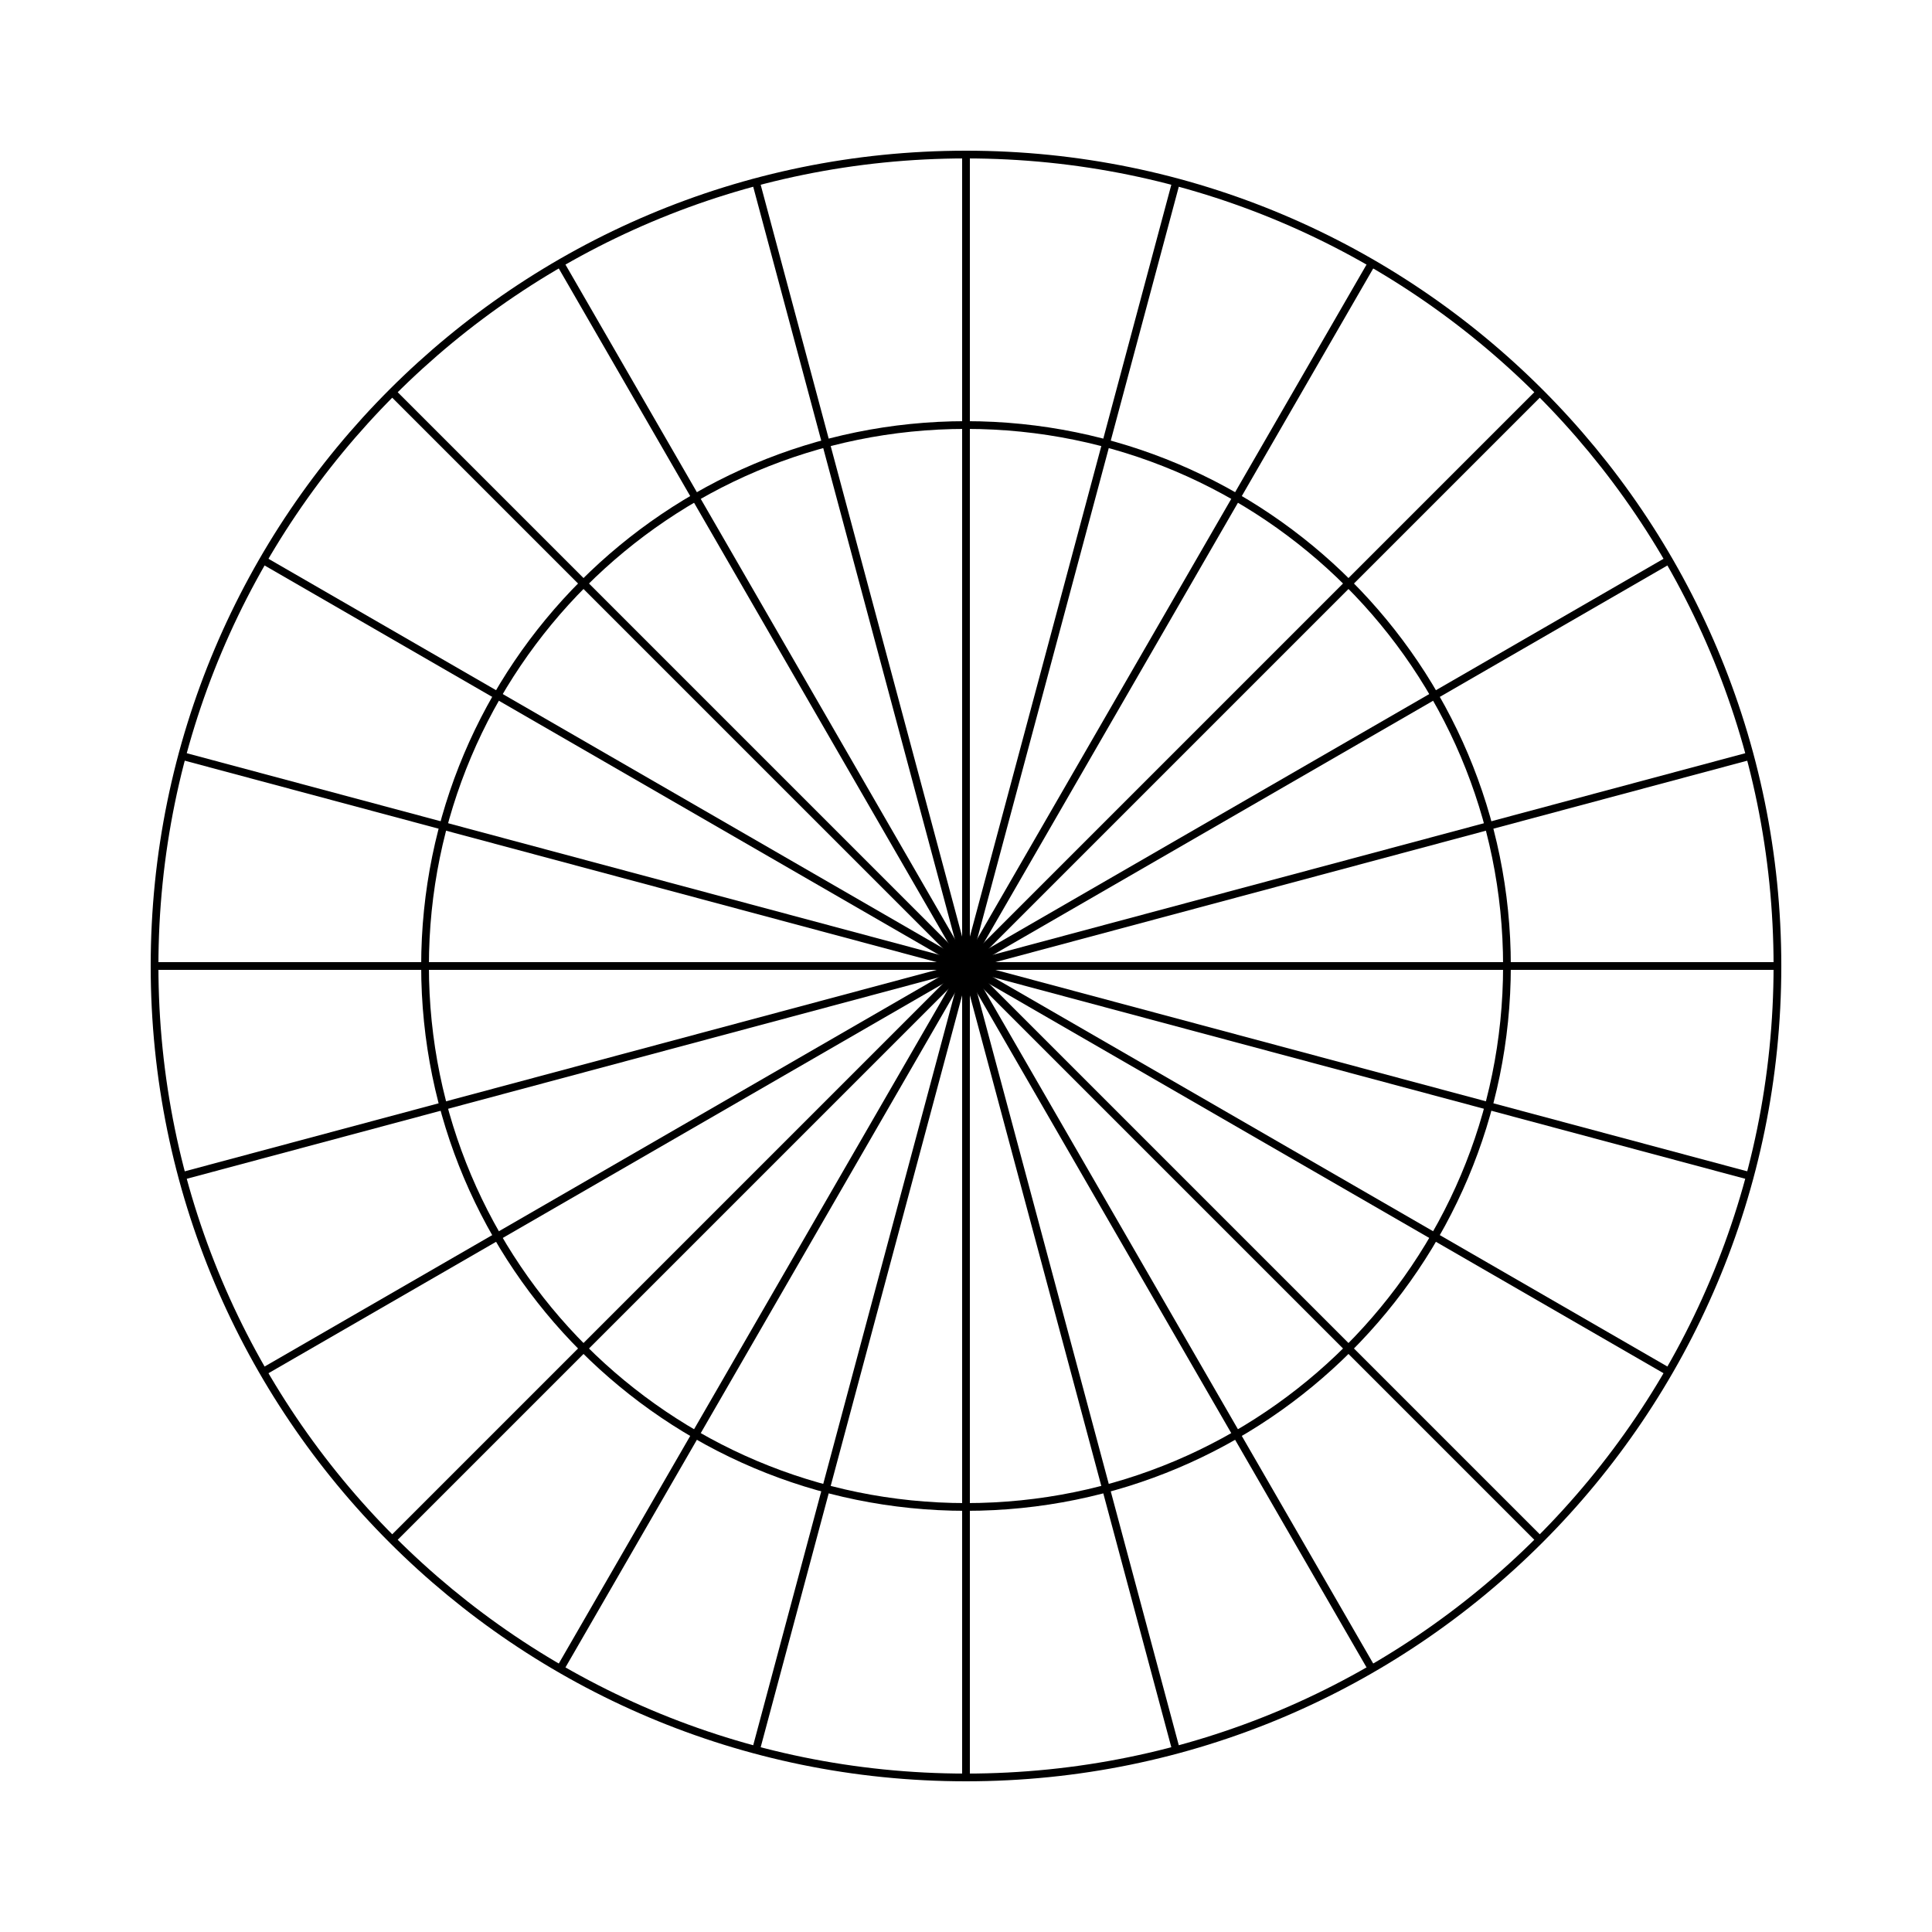
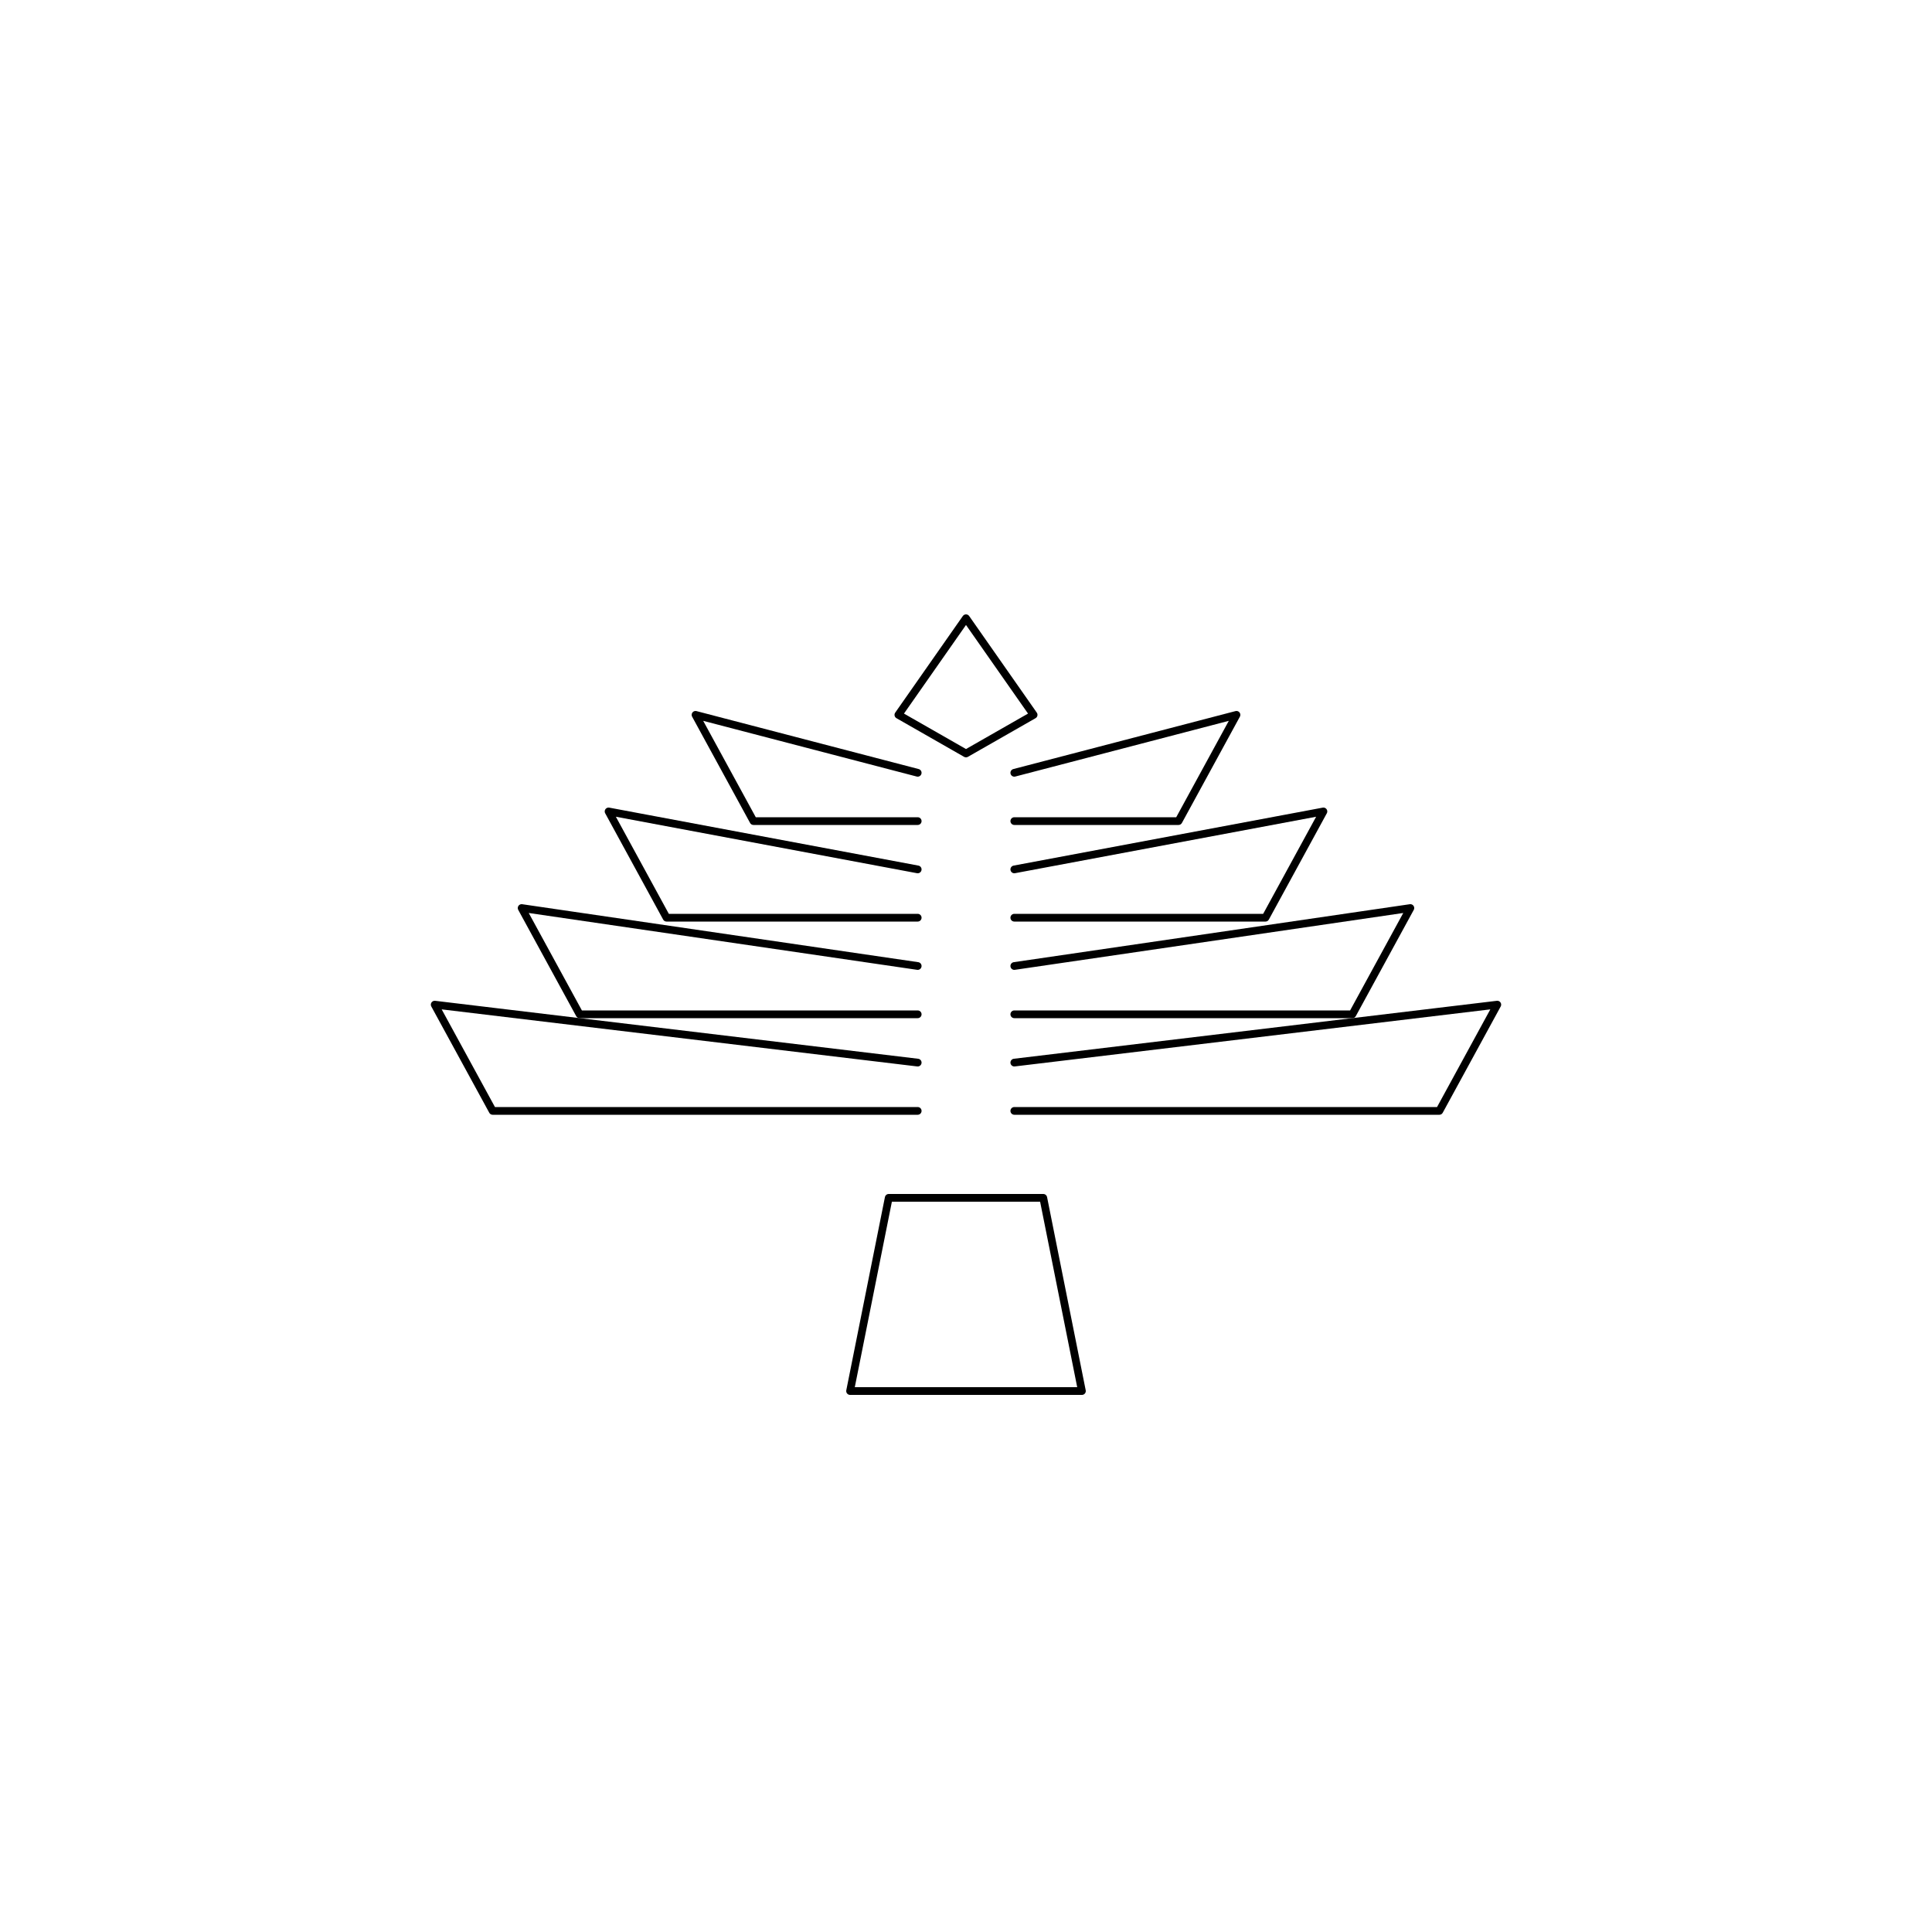
- <svg xmlns="http://www.w3.org/2000/svg" viewBox="0 0 1000 1000">
-   <g fill="none" stroke="#000" stroke-width="4">
-     <circle cx="500" cy="500" r="420" />
-     <circle cx="500" cy="500" r="280" />
-     <line x1="500" y1="500" x2="920.0" y2="500.0" />
-     <line x1="500" y1="500" x2="905.7" y2="608.7" />
-     <line x1="500" y1="500" x2="863.7" y2="710.0" />
-     <line x1="500" y1="500" x2="797.0" y2="797.0" />
-     <line x1="500" y1="500" x2="710.0" y2="863.7" />
-     <line x1="500" y1="500" x2="608.7" y2="905.7" />
-     <line x1="500" y1="500" x2="500.0" y2="920.0" />
-     <line x1="500" y1="500" x2="391.3" y2="905.7" />
-     <line x1="500" y1="500" x2="290.0" y2="863.7" />
-     <line x1="500" y1="500" x2="203.0" y2="797.0" />
-     <line x1="500" y1="500" x2="136.3" y2="710.0" />
-     <line x1="500" y1="500" x2="94.3" y2="608.7" />
-     <line x1="500" y1="500" x2="80.0" y2="500.0" />
-     <line x1="500" y1="500" x2="94.3" y2="391.3" />
-     <line x1="500" y1="500" x2="136.3" y2="290.0" />
-     <line x1="500" y1="500" x2="203.0" y2="203.0" />
-     <line x1="500" y1="500" x2="290.0" y2="136.3" />
-     <line x1="500" y1="500" x2="391.3" y2="94.3" />
-     <line x1="500" y1="500" x2="500.0" y2="80.0" />
-     <line x1="500" y1="500" x2="608.7" y2="94.3" />
-     <line x1="500" y1="500" x2="710.0" y2="136.3" />
-     <line x1="500" y1="500" x2="797.0" y2="203.0" />
-     <line x1="500" y1="500" x2="863.7" y2="290.0" />
-     <line x1="500" y1="500" x2="905.7" y2="391.3" />
+ <svg xmlns="http://www.w3.org/2000/svg" viewBox="0 0 1000 1000" width="1000" height="1000">
+   <g fill="none" stroke="#000000" stroke-linecap="round" stroke-linejoin="round">
+     <polygon points="500.0,320.0 535.0,370.0 500.0,390.0 465.0,370.0" stroke-width="4" />
+     <path d="M 525.0 400.0 L 640.0 370.0 L 610.0 425.0 L 525.0 425.0" stroke-width="4" />
+     <path d="M 475.0 400.0 L 360.0 370.0 L 390.0 425.0 L 475.0 425.0" stroke-width="4" />
+     <path d="M 525.0 450.0 L 685.0 420.0 L 655.0 475.0 L 525.0 475.0" stroke-width="4" />
+     <path d="M 475.0 450.0 L 315.0 420.0 L 345.0 475.0 L 475.0 475.0" stroke-width="4" />
+     <path d="M 525.0 500.0 L 730.0 470.0 L 700.0 525.0 L 525.0 525.0" stroke-width="4" />
+     <path d="M 475.0 500.0 L 270.0 470.0 L 300.0 525.0 L 475.0 525.0" stroke-width="4" />
+     <path d="M 525.0 550.0 L 775.0 520.0 L 745.0 575.0 L 525.0 575.0" stroke-width="4" />
+     <path d="M 475.0 550.0 L 225.0 520.0 L 255.0 575.0 L 475.0 575.0" stroke-width="4" />
+     <polygon points="460.0,620.0 540.0,620.0 560.0,720.0 440.0,720.0" stroke-width="4" />
  </g>
</svg>
